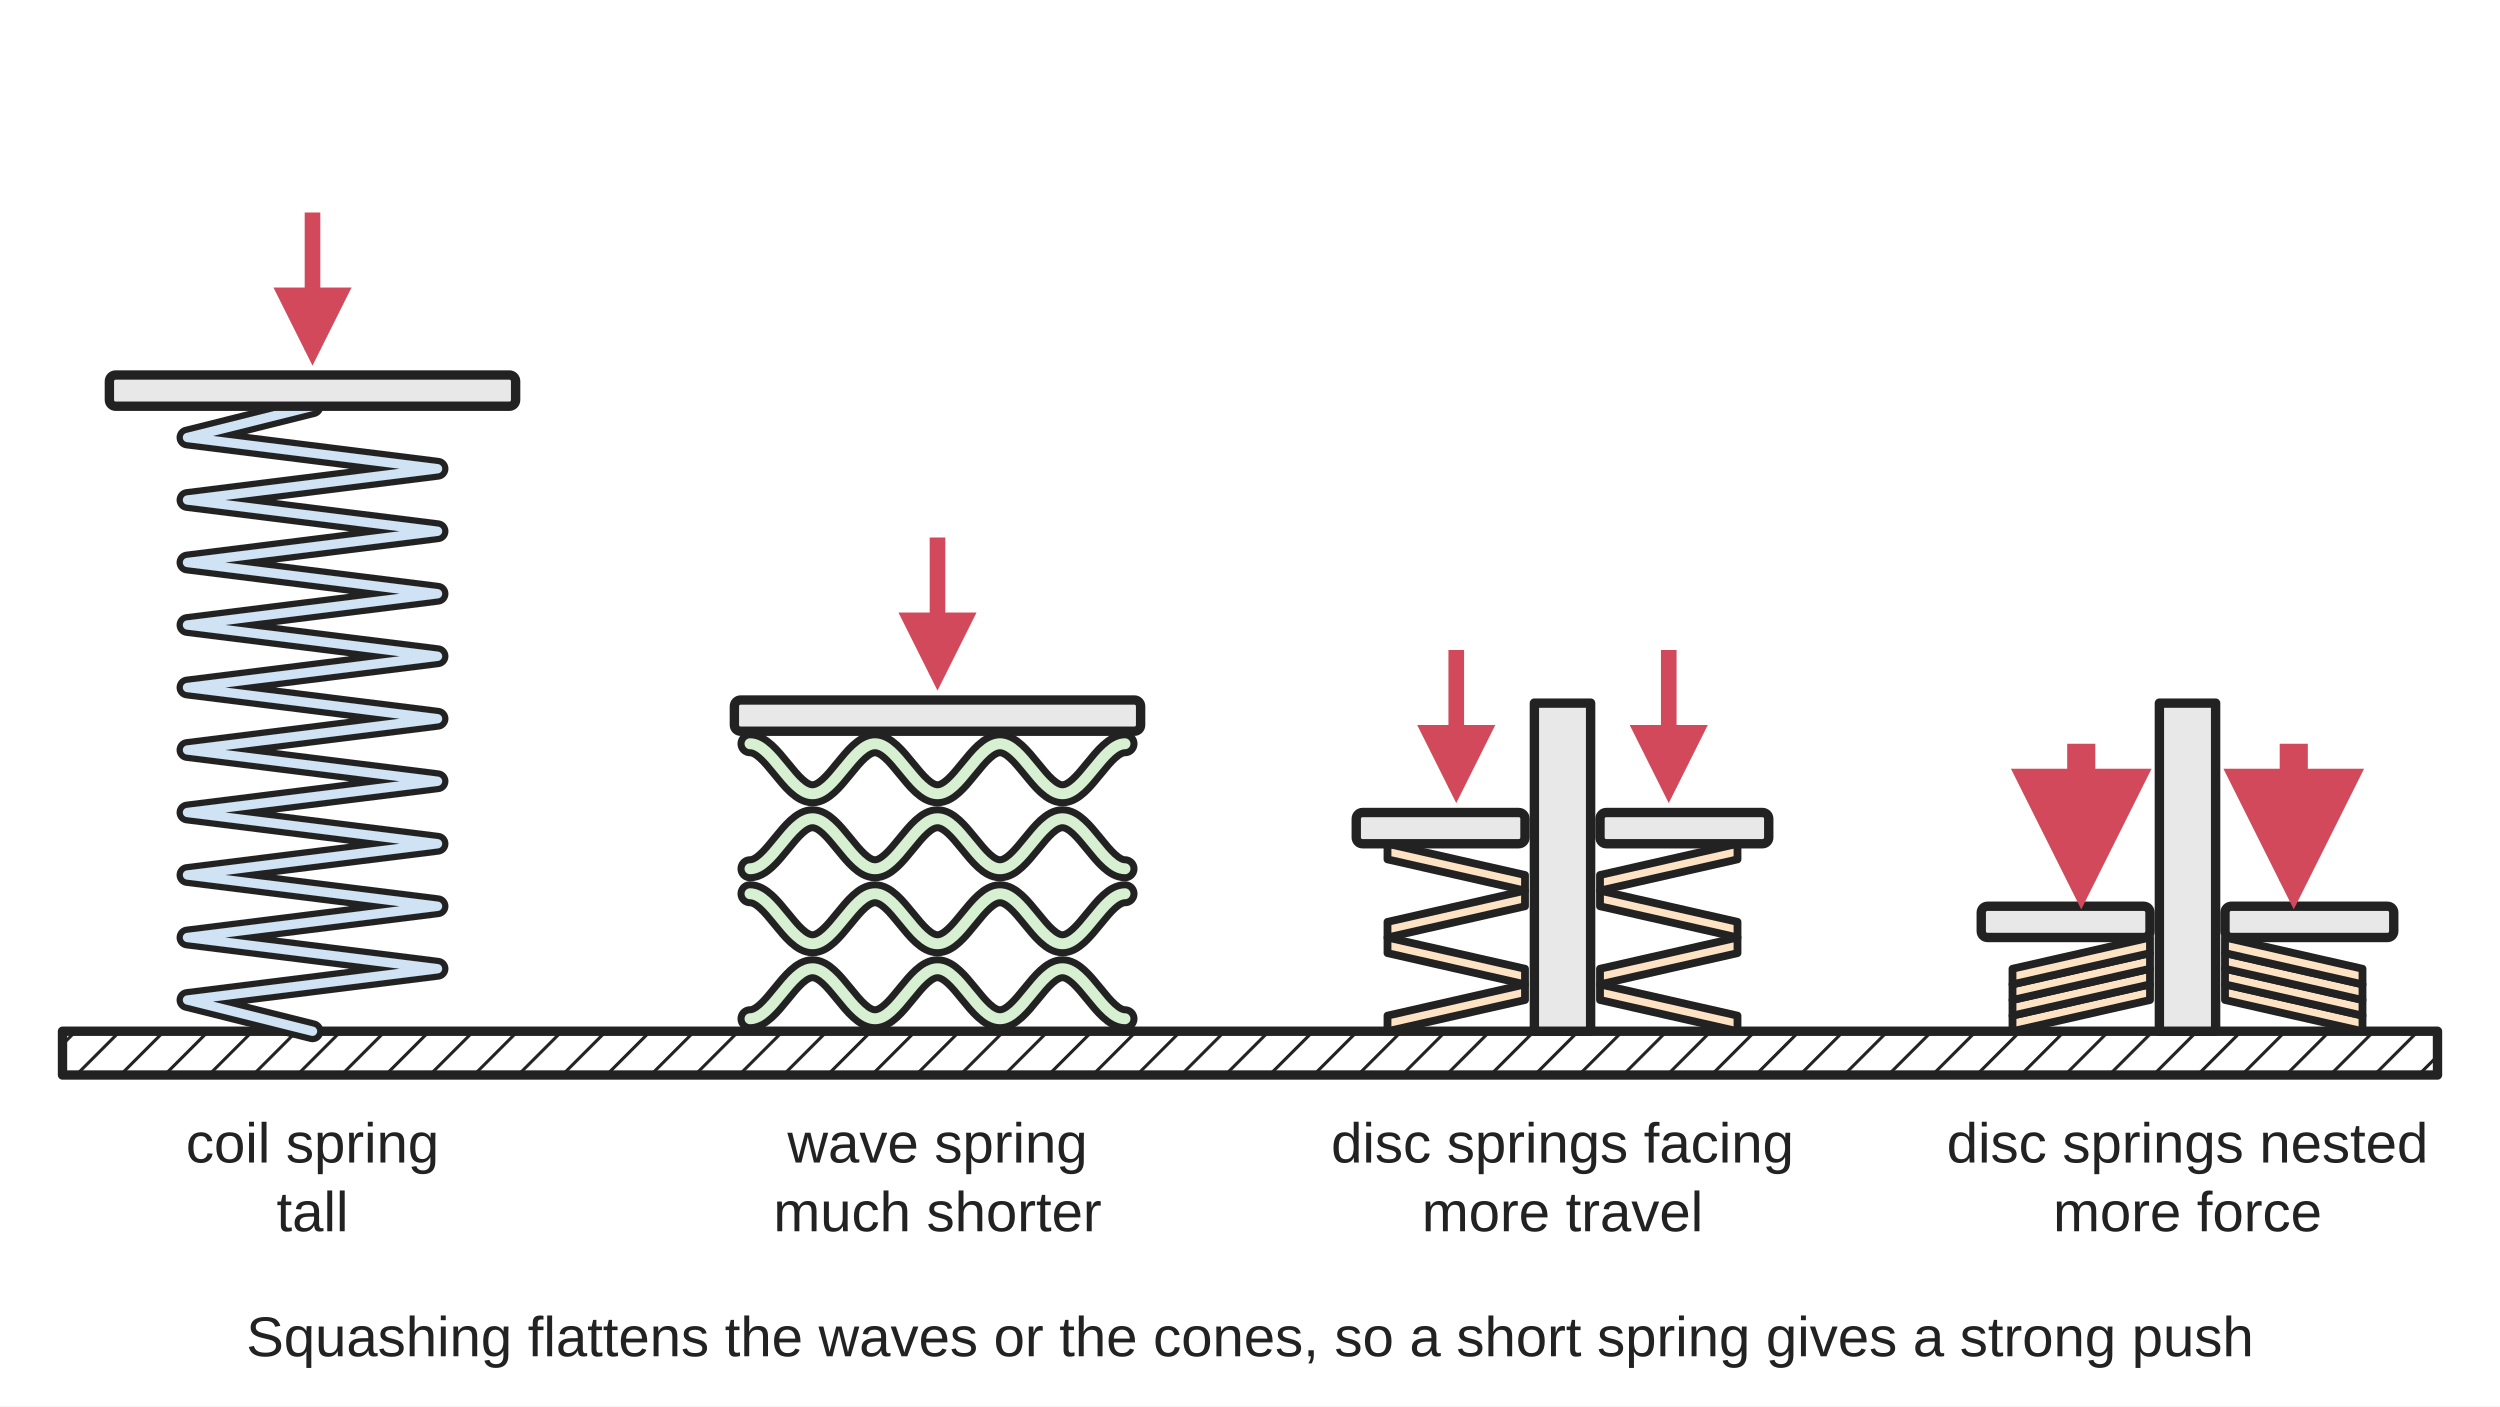
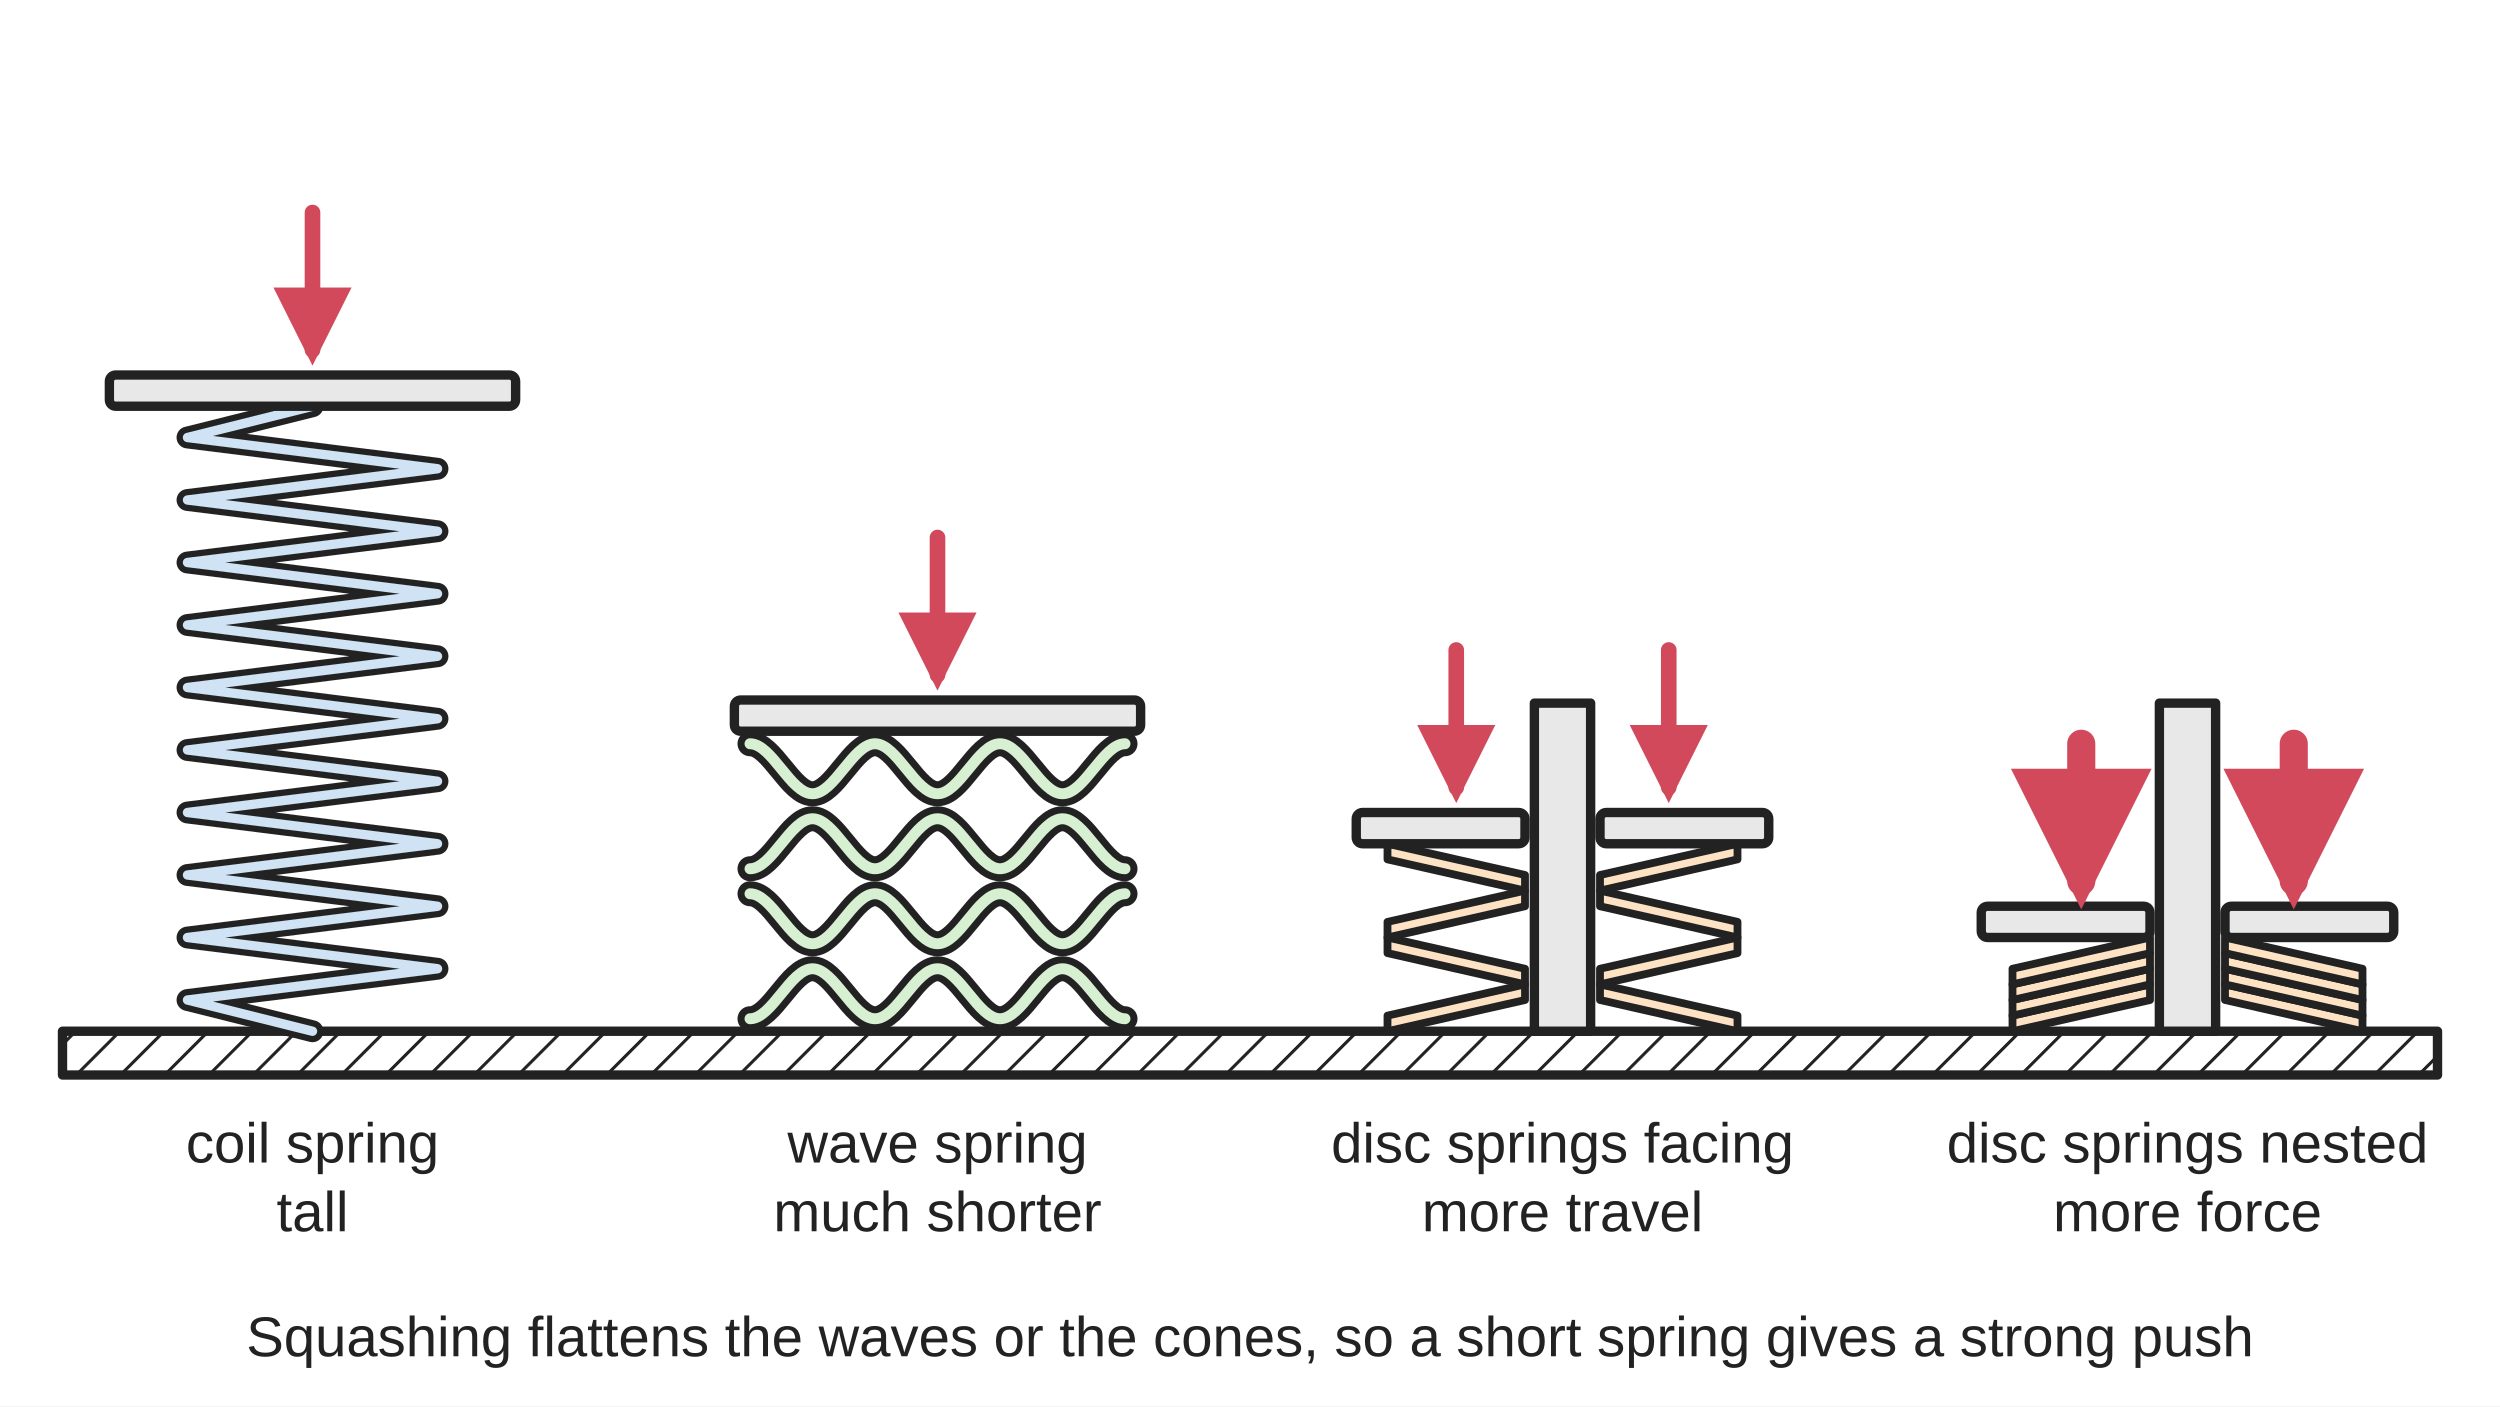
<svg xmlns="http://www.w3.org/2000/svg" viewBox="0 0 800 450" width="800" height="450" role="img">
  <rect width="800" height="450" fill="#ffffff" />
  <defs>
    <marker id="ah" viewBox="0 0 10 10" refX="8" refY="5" markerWidth="5" markerHeight="5" orient="auto-start-reverse">
      <path d="M0,0 L10,5 L0,10 z" fill="#d1495b" />
    </marker>
    <pattern id="hatch" width="10" height="10" patternUnits="userSpaceOnUse" patternTransform="rotate(45)">
      <line x1="0" y1="0" x2="0" y2="10" stroke="#222" stroke-width="2" />
    </pattern>
    <polyline id="cl" points="100,330 60,320 140,310 60,300 140,290 60,280 140,270 60,260 140,250 60,240 140,230 60,220 140,210 60,200 140,190 60,180 140,170 60,160 140,150 60,140 100,130" />
    <path id="w0" d="M240,326c7,0 13,-16 20,-16c7,0 13,16 20,16c7,0 13,-16 20,-16c7,0 13,16 20,16c7,0 13,-16 20,-16c7,0 13,16 20,16" />
    <path id="w1" d="M240,286c7,0 13,16 20,16c7,0 13,-16 20,-16c7,0 13,16 20,16c7,0 13,-16 20,-16c7,0 13,16 20,16c7,0 13,-16 20,-16" />
    <path id="w2" d="M240,278c7,0 13,-16 20,-16c7,0 13,16 20,16c7,0 13,-16 20,-16c7,0 13,16 20,16c7,0 13,-16 20,-16c7,0 13,16 20,16" />
    <path id="w3" d="M240,238c7,0 13,16 20,16c7,0 13,-16 20,-16c7,0 13,16 20,16c7,0 13,-16 20,-16c7,0 13,16 20,16c7,0 13,-16 20,-16" />
  </defs>
  <g stroke="#222" stroke-width="3" stroke-linejoin="round" stroke-linecap="round">
    <rect x="20" y="330" width="760" height="14" fill="url(#hatch)" />
    <use href="#cl" fill="none" stroke="#222" stroke-width="7" />
    <use href="#cl" fill="none" stroke="#cfe3f5" stroke-width="3" />
    <use href="#w0" fill="none" stroke-width="8" />
    <use href="#w0" fill="none" stroke="#d8f0d2" stroke-width="3.5" />
    <use href="#w1" fill="none" stroke-width="8" />
    <use href="#w1" fill="none" stroke="#d8f0d2" stroke-width="3.5" />
    <use href="#w2" fill="none" stroke-width="8" />
    <use href="#w2" fill="none" stroke="#d8f0d2" stroke-width="3.5" />
    <use href="#w3" fill="none" stroke-width="8" />
    <use href="#w3" fill="none" stroke="#d8f0d2" stroke-width="3.5" />
    <rect x="491" y="225" width="18" height="105" fill="#e8e8e8" />
    <path d="M444,330 444,325 488,315 488,320Z M556,330 556,325 512,315 512,320Z" fill="#fde2c4" stroke-width="2.5" />
    <path d="M488,315 488,310 444,300 444,305Z M512,315 512,310 556,300 556,305Z" fill="#fde2c4" stroke-width="2.5" />
    <path d="M444,300 444,295 488,285 488,290Z M556,300 556,295 512,285 512,290Z" fill="#fde2c4" stroke-width="2.5" />
    <path d="M488,285 488,280 444,270 444,275Z M512,285 512,280 556,270 556,275Z" fill="#fde2c4" stroke-width="2.5" />
    <rect x="691" y="225" width="18" height="105" fill="#e8e8e8" />
    <path d="M644,330 644,325 688,315 688,320Z M756,330 756,325 712,315 712,320Z" fill="#fde2c4" stroke-width="2.5" />
    <path d="M644,325 644,320 688,310 688,315Z M756,325 756,320 712,310 712,315Z" fill="#fde2c4" stroke-width="2.5" />
    <path d="M644,320 644,315 688,305 688,310Z M756,320 756,315 712,305 712,310Z" fill="#fde2c4" stroke-width="2.5" />
    <path d="M644,315 644,310 688,300 688,305Z M756,315 756,310 712,300 712,305Z" fill="#fde2c4" stroke-width="2.5" />
    <g>
      <rect x="35" y="120" width="130" height="10" rx="2" fill="#e8e8e8" />
+       <g fill="none" stroke="#d1495b" marker-end="url(#ah)">
+         <line x1="100" y1="68" x2="100" y2="112" stroke-width="5" />
+       </g>
    </g>
    <g>
      <rect x="235" y="224" width="130" height="10" rx="2" fill="#e8e8e8" />
+       <g fill="none" stroke="#d1495b" marker-end="url(#ah)">
+         <line x1="300" y1="172" x2="300" y2="216" stroke-width="5" />
+       </g>
    </g>
    <g>
      <rect x="434" y="260" width="54" height="10" rx="2" fill="#e8e8e8" />
      <rect x="512" y="260" width="54" height="10" rx="2" fill="#e8e8e8" />
+       <g fill="none" stroke="#d1495b" marker-end="url(#ah)">
+         <line x1="466" y1="208" x2="466" y2="252" stroke-width="5" />
+         <line x1="534" y1="208" x2="534" y2="252" stroke-width="5" />
+       </g>
    </g>
    <g>
      <rect x="634" y="290" width="54" height="10" rx="2" fill="#e8e8e8" />
      <rect x="712" y="290" width="54" height="10" rx="2" fill="#e8e8e8" />
-     </g>
-   </g>
-   <g fill="none" stroke="#d1495b" marker-end="url(#ah)">
-     <g>
-       <line x1="100" y1="68" x2="100" y2="112" stroke-width="5" />
-     </g>
-     <g>
-       <line x1="300" y1="172" x2="300" y2="216" stroke-width="5" />
-     </g>
-     <g>
-       <line x1="466" y1="208" x2="466" y2="252" stroke-width="5" />
-       <line x1="534" y1="208" x2="534" y2="252" stroke-width="5" />
-     </g>
-     <g>
-       <line x1="666" y1="238" x2="666" y2="282" stroke-width="9" />
-       <line x1="734" y1="238" x2="734" y2="282" stroke-width="9" />
+       <g fill="none" stroke="#d1495b" marker-end="url(#ah)">
+         <line x1="666" y1="238" x2="666" y2="282" stroke-width="9" />
+         <line x1="734" y1="238" x2="734" y2="282" stroke-width="9" />
+       </g>
    </g>
  </g>
  <g font-family="Arial, Helvetica, sans-serif" font-size="18" fill="#222" text-anchor="middle">
    <text x="100" y="372">coil spring</text>
    <text x="100" y="394">tall</text>
    <text x="300" y="372">wave spring</text>
    <text x="300" y="394">much shorter</text>
    <text x="500" y="372">disc springs facing</text>
    <text x="500" y="394">more travel</text>
    <text x="700" y="372">disc springs nested</text>
    <text x="700" y="394">more force</text>
    <text x="400" y="434">Squashing flattens the waves or the cones, so a short spring gives a strong push</text>
  </g>
</svg>
